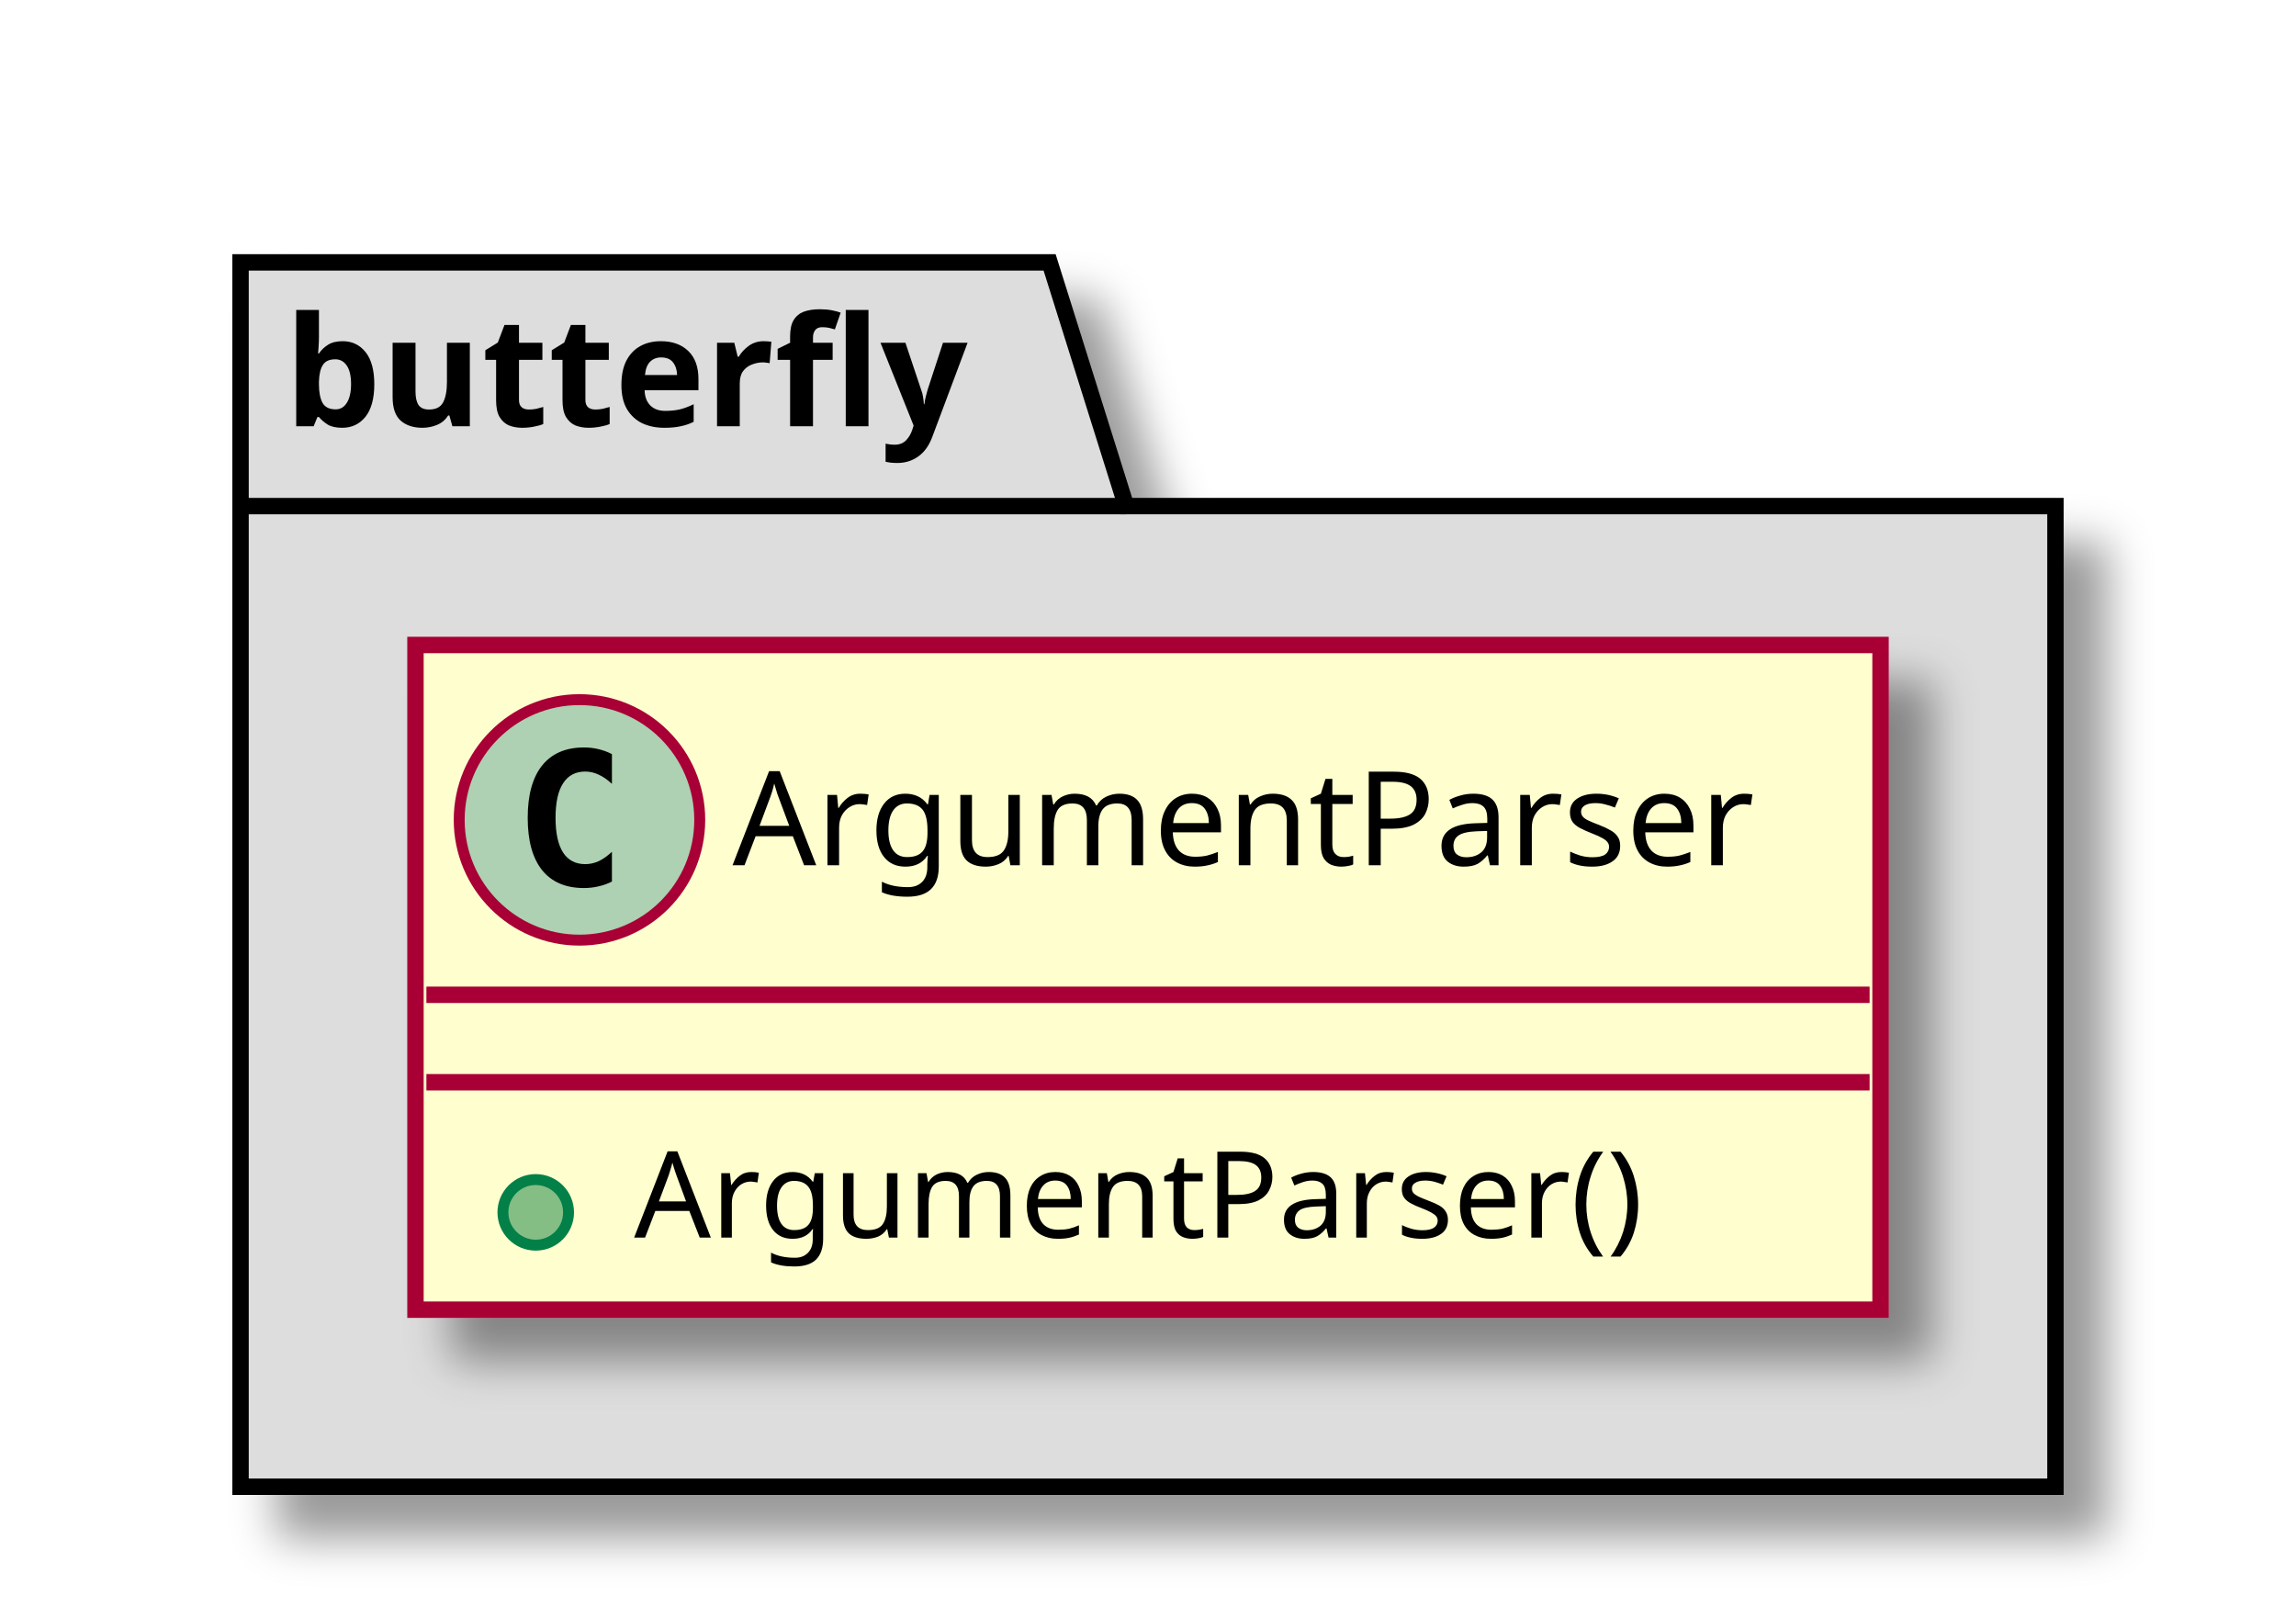
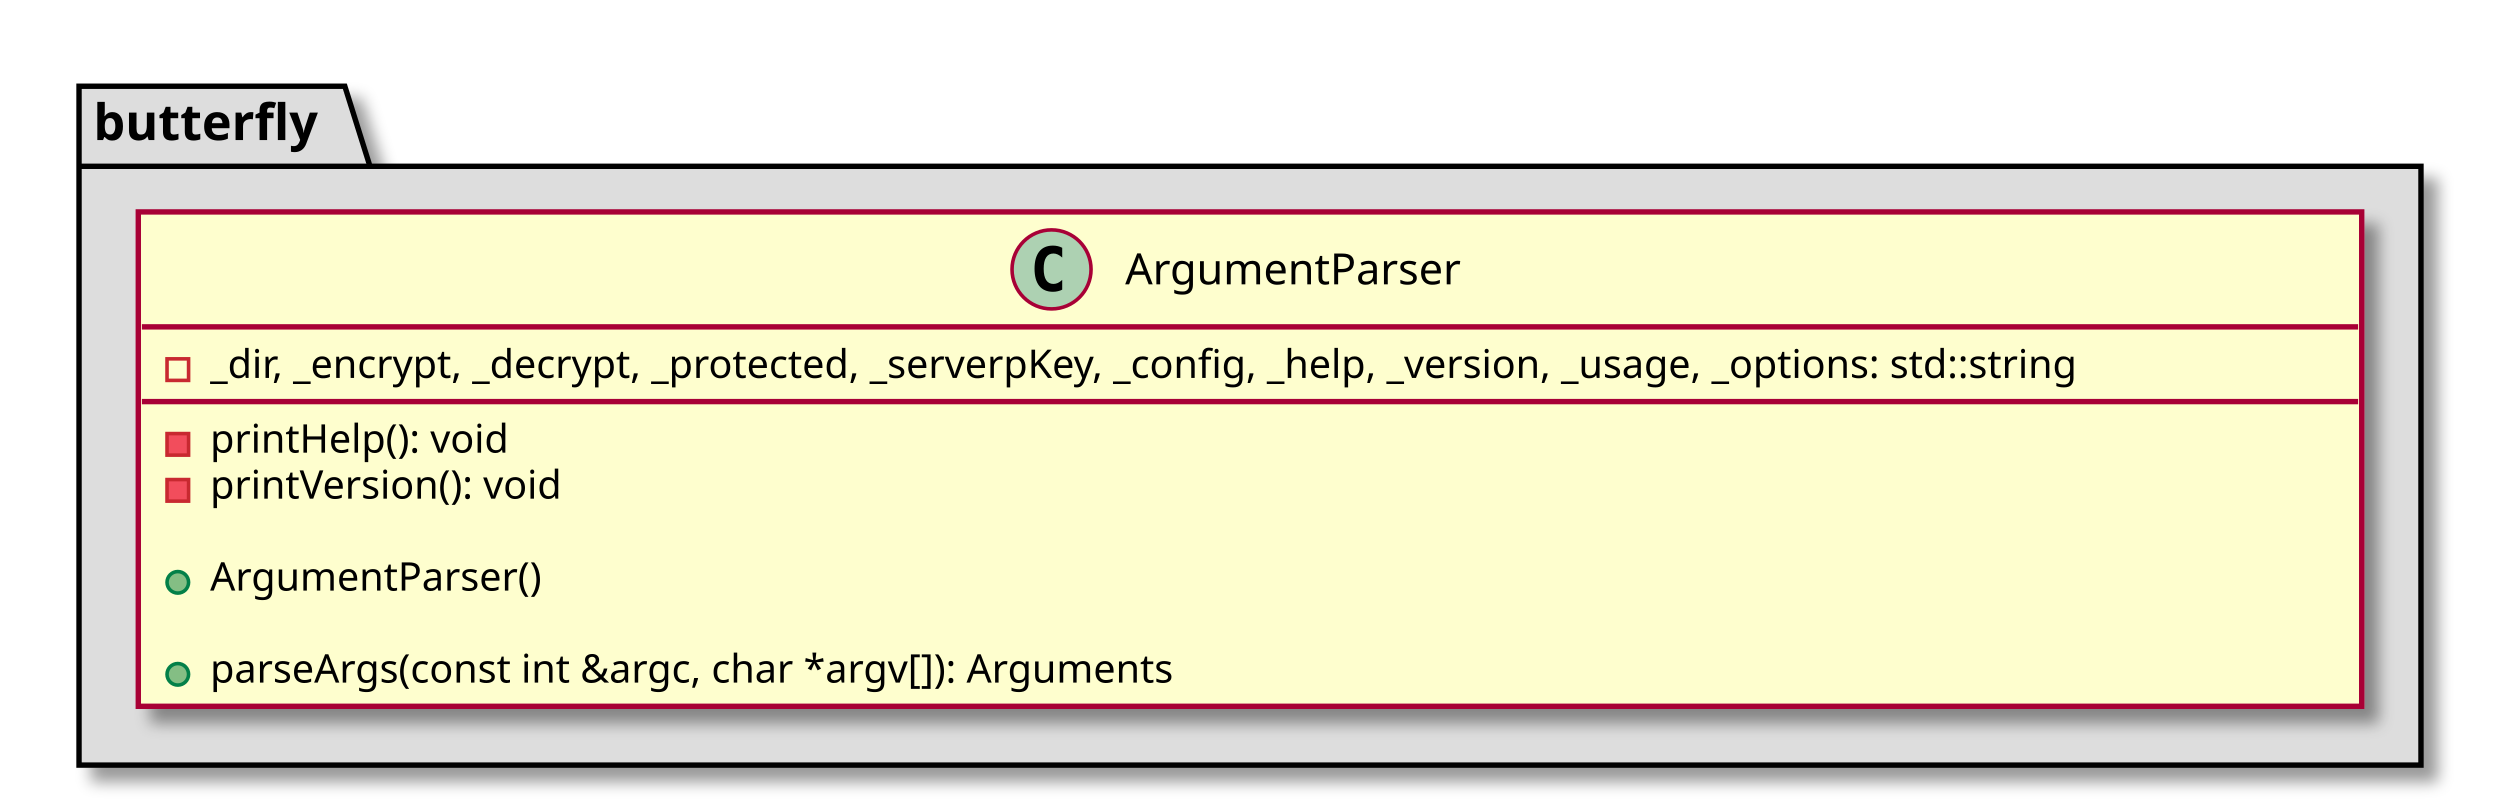
- <svg xmlns="http://www.w3.org/2000/svg" contentScriptType="application/ecmascript" contentStyleType="text/css" height="148px" preserveAspectRatio="none" style="width:210px;height:148px;" version="1.1" viewBox="0 0 210 148" width="210px" zoomAndPan="magnify">
+ <svg xmlns="http://www.w3.org/2000/svg" contentScriptType="application/ecmascript" contentStyleType="text/css" height="225px" preserveAspectRatio="none" style="width:696px;height:225px;" version="1.1" viewBox="0 0 696 225" width="696px" zoomAndPan="magnify">
  <defs>
-     <filter height="300%" id="f9qtowritrl6p" width="300%" x="-1" y="-1">
+     <filter height="300%" id="f1x2a6c91aoq5m" width="300%" x="-1" y="-1">
      <feGaussianBlur result="blurOut" stdDeviation="2.0" />
      <feColorMatrix in="blurOut" result="blurOut2" type="matrix" values="0 0 0 0 0 0 0 0 0 0 0 0 0 0 0 0 0 0 .4 0" />
      <feOffset dx="4.0" dy="4.0" in="blurOut2" result="blurOut3" />
      <feBlend in="SourceGraphic" in2="blurOut3" mode="normal" />
    </filter>
  </defs>
  <g>
-     <polygon fill="#DDDDDD" filter="url(#f9qtowritrl6p)" points="22,24,96,24,103,46.297,188,46.297,188,136,22,136,22,24" style="stroke: #000000; stroke-width: 1.5;" />
+     <polygon fill="#DDDDDD" filter="url(#f1x2a6c91aoq5m)" points="22,24,96,24,103,46.297,674,46.297,674,213,22,213,22,24" style="stroke: #000000; stroke-width: 1.5;" />
    <line style="stroke: #000000; stroke-width: 1.5;" x1="22" x2="103" y1="46.297" y2="46.297" />
    <text fill="#000000" font-family="sans-serif" font-size="14" font-weight="bold" lengthAdjust="spacingAndGlyphs" textLength="68" x="26" y="38.995">butterfly</text>
-     <rect fill="#FEFECE" filter="url(#f9qtowritrl6p)" height="60.805" id="ArgumentParser" style="stroke: #A80036; stroke-width: 1.5;" width="134" x="38" y="59" />
-     <ellipse cx="53" cy="75" fill="#ADD1B2" rx="11" ry="11" style="stroke: #A80036; stroke-width: 1.0;" />
-     <path d="M55.969,80.641 Q55.391,80.938 54.75,81.078 Q54.109,81.234 53.406,81.234 Q50.906,81.234 49.578,79.594 Q48.266,77.938 48.266,74.812 Q48.266,71.688 49.578,70.031 Q50.906,68.375 53.406,68.375 Q54.109,68.375 54.75,68.531 Q55.406,68.688 55.969,68.984 L55.969,71.703 Q55.344,71.125 54.75,70.859 Q54.156,70.578 53.531,70.578 Q52.188,70.578 51.5,71.656 Q50.812,72.719 50.812,74.812 Q50.812,76.906 51.5,77.984 Q52.188,79.047 53.531,79.047 Q54.156,79.047 54.75,78.781 Q55.344,78.5 55.969,77.922 L55.969,80.641 Z " />
-     <text fill="#000000" font-family="sans-serif" font-size="12" lengthAdjust="spacingAndGlyphs" textLength="102" x="67" y="79.154">ArgumentParser</text>
-     <line style="stroke: #A80036; stroke-width: 1.5;" x1="39" x2="171" y1="91" y2="91" />
-     <line style="stroke: #A80036; stroke-width: 1.5;" x1="39" x2="171" y1="99" y2="99" />
-     <ellipse cx="49" cy="110.902" fill="#84BE84" rx="3" ry="3" style="stroke: #038048; stroke-width: 1.0;" />
-     <text fill="#000000" font-family="sans-serif" font-size="11" lengthAdjust="spacingAndGlyphs" textLength="101" x="58" y="113.21">ArgumentParser()</text>
+     <rect fill="#FEFECE" filter="url(#f1x2a6c91aoq5m)" height="137.633" id="ArgumentParser" style="stroke: #A80036; stroke-width: 1.5;" width="619" x="38.5" y="59" />
+     <ellipse cx="292.75" cy="75" fill="#ADD1B2" rx="11" ry="11" style="stroke: #A80036; stroke-width: 1.0;" />
+     <path d="M295.719,80.641 Q295.141,80.938 294.5,81.078 Q293.859,81.234 293.156,81.234 Q290.656,81.234 289.328,79.594 Q288.016,77.938 288.016,74.812 Q288.016,71.688 289.328,70.031 Q290.656,68.375 293.156,68.375 Q293.859,68.375 294.5,68.531 Q295.156,68.688 295.719,68.984 L295.719,71.703 Q295.094,71.125 294.5,70.859 Q293.906,70.578 293.281,70.578 Q291.938,70.578 291.25,71.656 Q290.562,72.719 290.562,74.812 Q290.562,76.906 291.25,77.984 Q291.938,79.047 293.281,79.047 Q293.906,79.047 294.5,78.781 Q295.094,78.5 295.719,77.922 L295.719,80.641 Z " />
+     <text fill="#000000" font-family="sans-serif" font-size="12" lengthAdjust="spacingAndGlyphs" textLength="102" x="313.25" y="79.154">ArgumentParser</text>
+     <line style="stroke: #A80036; stroke-width: 1.5;" x1="39.5" x2="656.5" y1="91" y2="91" />
+     <rect fill="none" height="6" style="stroke: #C82930; stroke-width: 1.0;" width="6" x="46.5" y="99.902" />
+     <text fill="#000000" font-family="sans-serif" font-size="11" lengthAdjust="spacingAndGlyphs" textLength="593" x="58.5" y="105.21">_dir, _encrypt, _decrypt, _protected, _serverpKey, _config, _help, _version, _usage, _options: std::string</text>
+     <line style="stroke: #A80036; stroke-width: 1.5;" x1="39.5" x2="656.5" y1="111.805" y2="111.805" />
+     <rect fill="#F24D5C" height="6" style="stroke: #C82930; stroke-width: 1.0;" width="6" x="46.5" y="120.707" />
+     <text fill="#000000" font-family="sans-serif" font-size="11" lengthAdjust="spacingAndGlyphs" textLength="90" x="58.5" y="126.015">printHelp(): void</text>
+     <rect fill="#F24D5C" height="6" style="stroke: #C82930; stroke-width: 1.0;" width="6" x="46.5" y="133.512" />
+     <text fill="#000000" font-family="sans-serif" font-size="11" lengthAdjust="spacingAndGlyphs" textLength="108" x="58.5" y="138.82">printVersion(): void</text>
+     <text fill="#000000" font-family="sans-serif" font-size="11" lengthAdjust="spacingAndGlyphs" textLength="0" x="62.5" y="151.625" />
+     <ellipse cx="49.5" cy="162.121" fill="#84BE84" rx="3" ry="3" style="stroke: #038048; stroke-width: 1.0;" />
+     <text fill="#000000" font-family="sans-serif" font-size="11" lengthAdjust="spacingAndGlyphs" textLength="101" x="58.5" y="164.429">ArgumentParser()</text>
+     <text fill="#000000" font-family="sans-serif" font-size="11" lengthAdjust="spacingAndGlyphs" textLength="0" x="62.5" y="177.234" />
+     <ellipse cx="49.5" cy="187.731" fill="#84BE84" rx="3" ry="3" style="stroke: #038048; stroke-width: 1.0;" />
+     <text fill="#000000" font-family="sans-serif" font-size="11" lengthAdjust="spacingAndGlyphs" textLength="301" x="58.5" y="190.039">parseArgs(const int &amp;argc, char *argv[]): Arguments</text>
  </g>
</svg>
